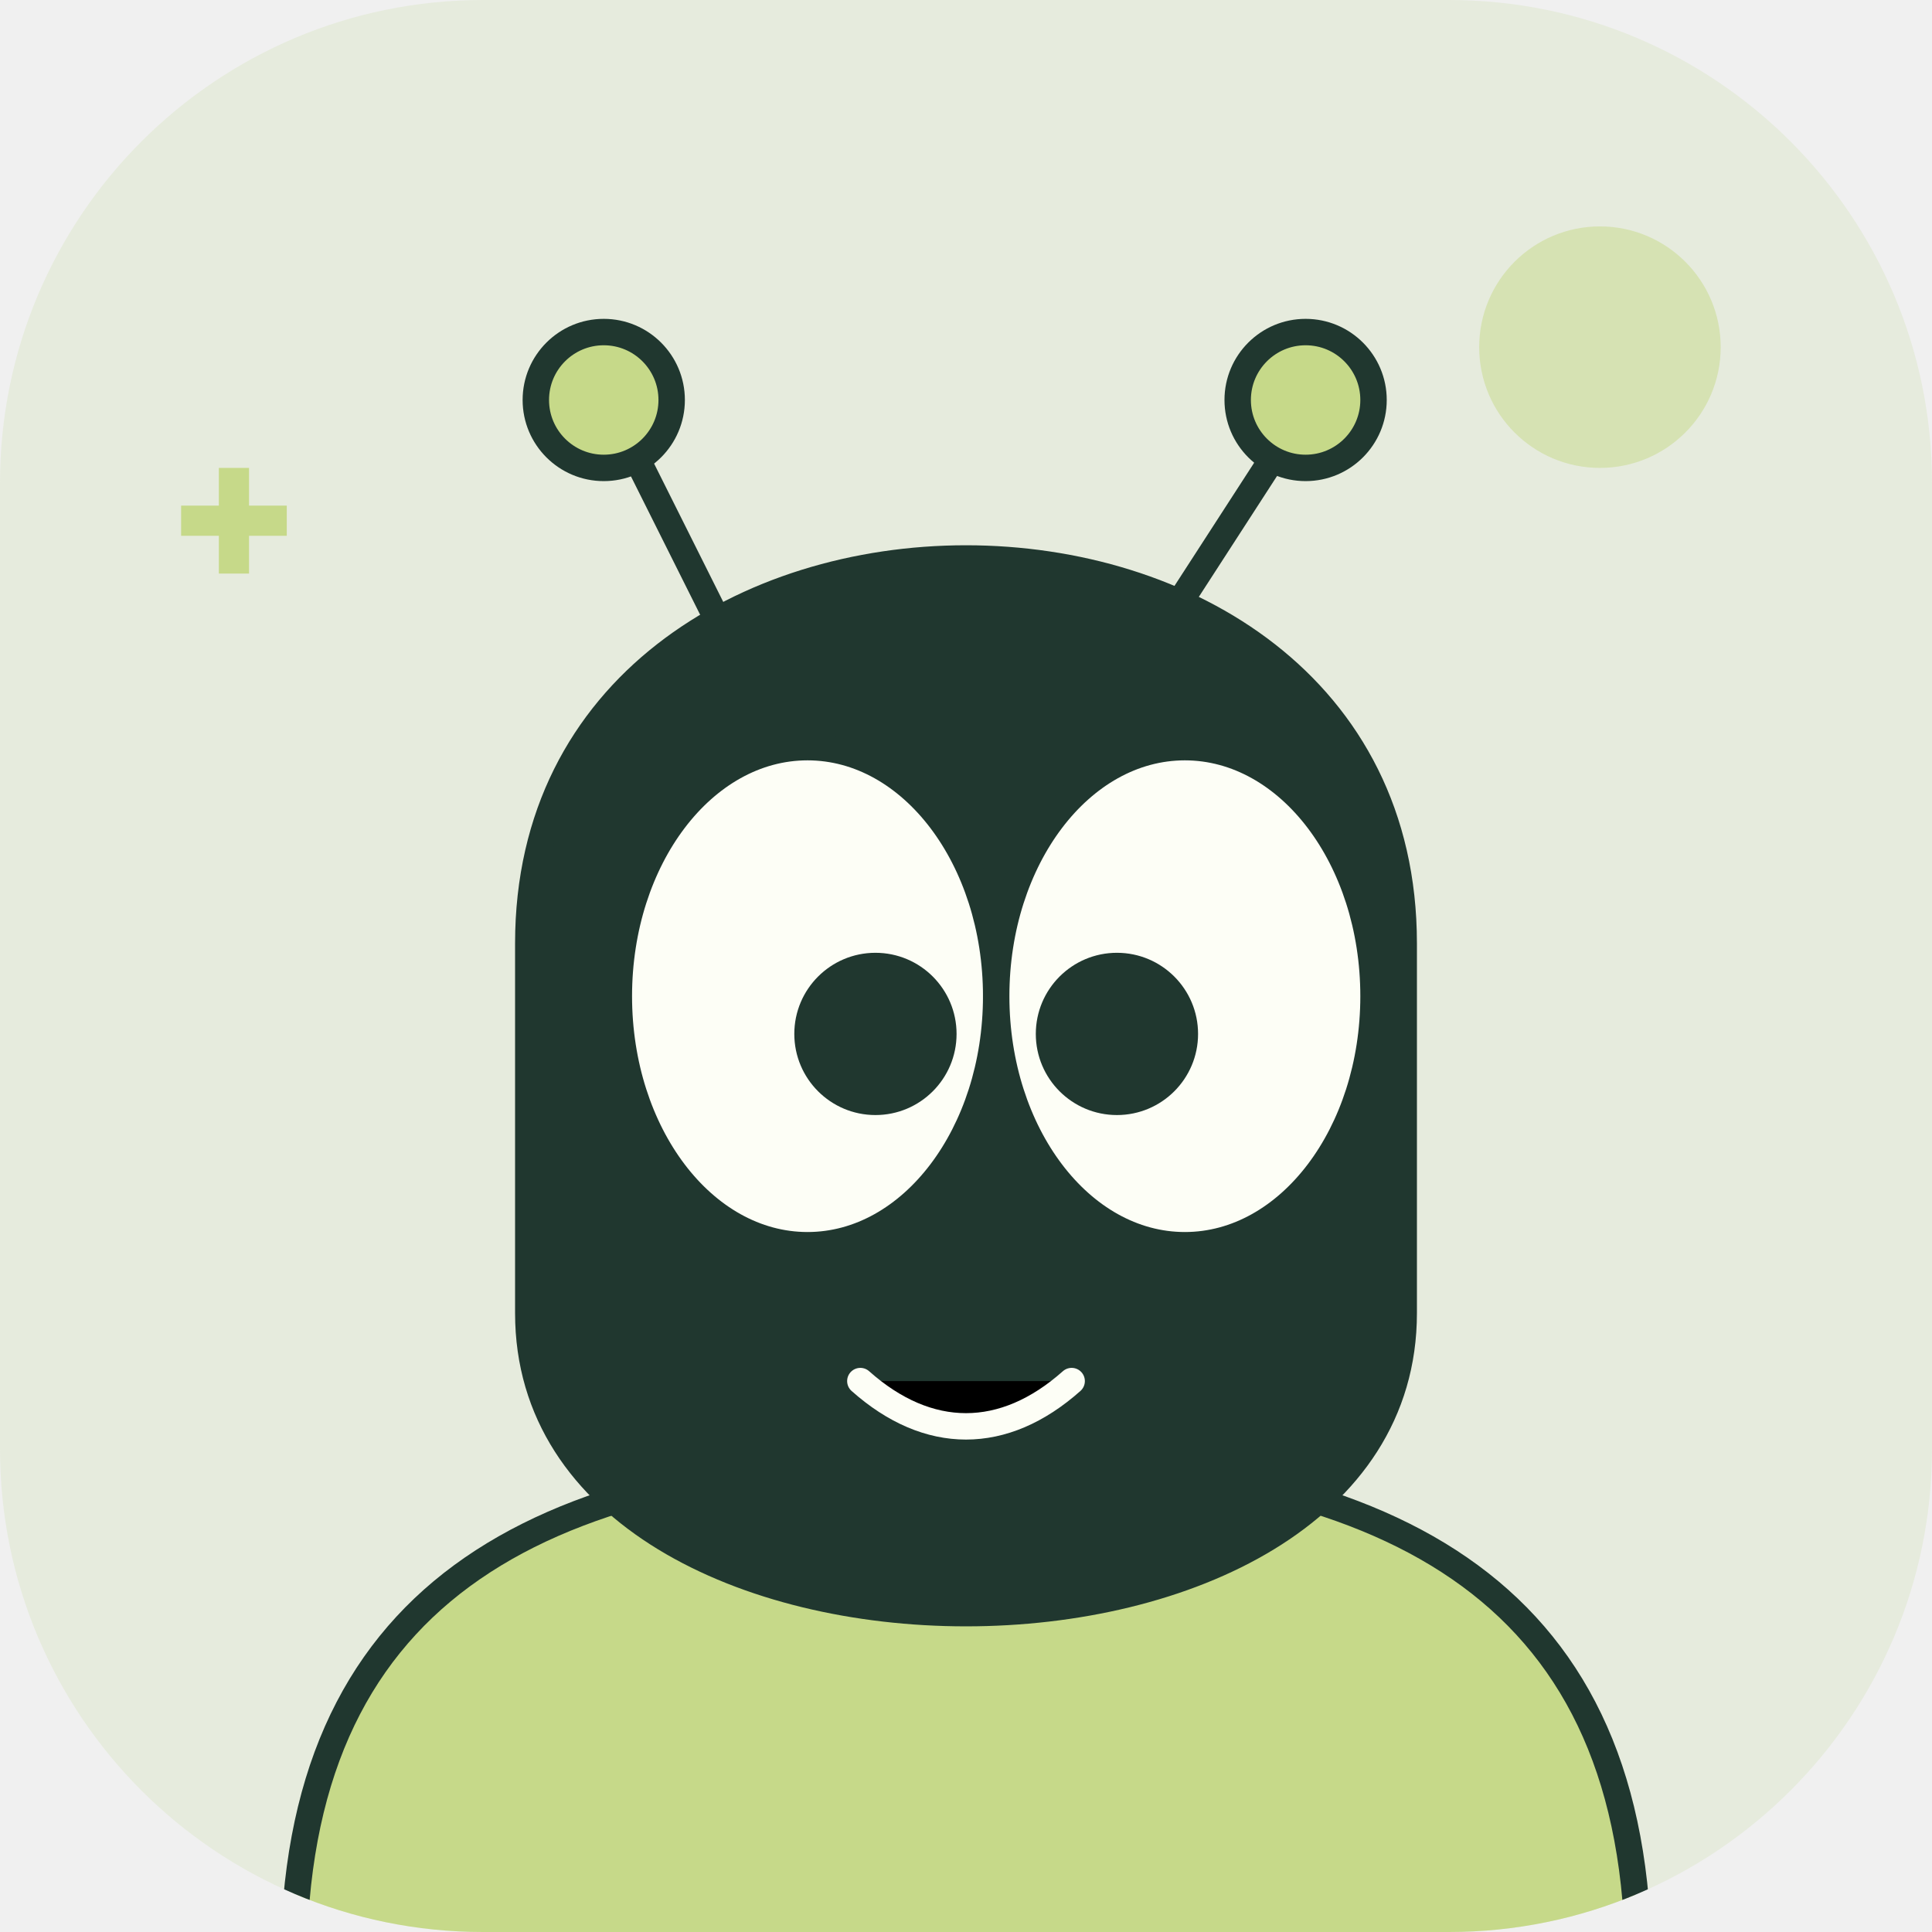
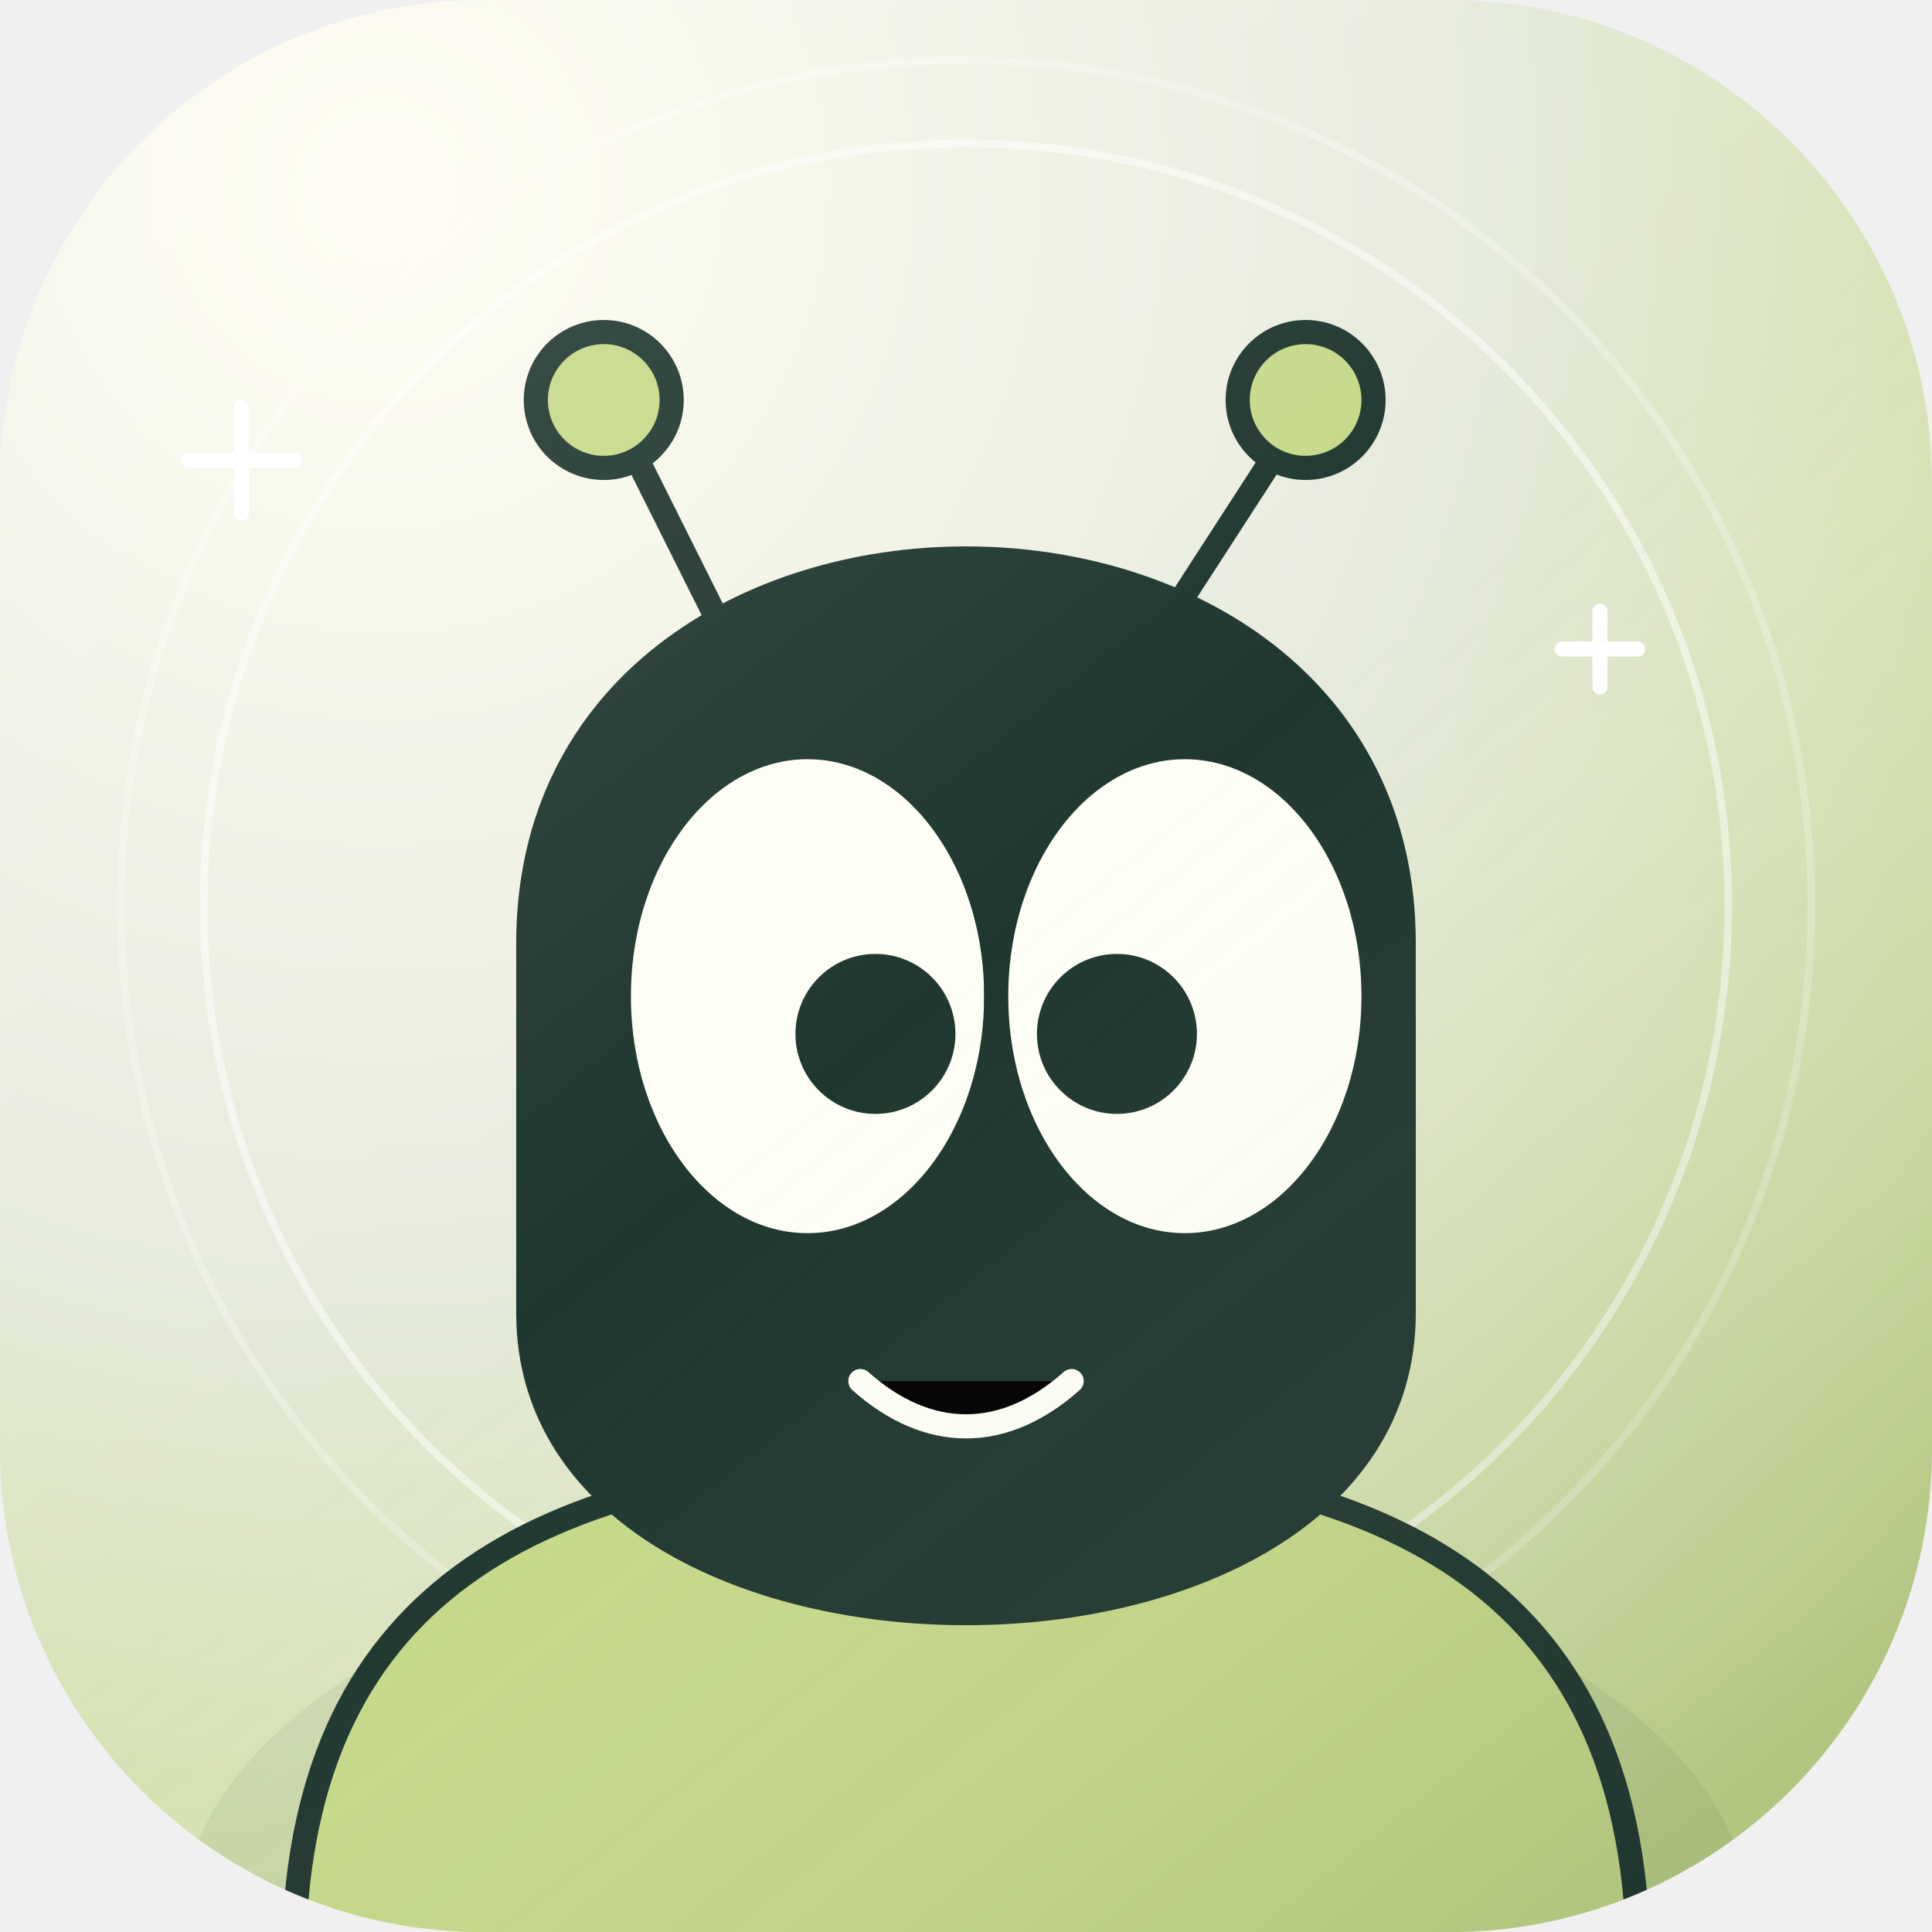
- <svg xmlns="http://www.w3.org/2000/svg" viewBox="0 0 256 256" width="256" height="256">
+ <svg xmlns="http://www.w3.org/2000/svg" viewBox="0 0 256 256" width="512" height="512">
  <defs>
    <clipPath id="crop">
      <rect width="256" height="256" rx="64" />
    </clipPath>
+     <radialGradient id="back" cx=".2" cy=".1" r="1.1">
+       <stop stop-color="#FFFCF1" />
+       <stop offset=".5" stop-color="#E6EBDD" />
+       <stop offset="1" stop-color="#C6D989" />
+     </radialGradient>
+     <linearGradient id="light" x2=".8" y2="1">
+       <stop stop-color="#FFF" stop-opacity=".18" />
+       <stop offset=".55" stop-color="#FFF" stop-opacity="0" />
+       <stop offset="1" stop-color="#20372F" stop-opacity=".12" />
+     </linearGradient>
  </defs>
  <g clip-path="url(#crop)">
-     <rect width="256" height="256" fill="#E6EBDD" />
-     <circle cx="212" cy="46" r="16" fill="#C6D989" opacity=".5" />
-     <path d="M24 69h14m-7-7v14" stroke="#C6D989" stroke-width="4" />
-     <g stroke="#20372F" stroke-width="3.5" stroke-linecap="round" stroke-linejoin="round">
+     <rect width="256" height="256" fill="url(#back)" />
+     <circle cx="128" cy="120" r="101" fill="none" stroke="#FFF" stroke-opacity=".5" />
+     <circle cx="128" cy="120" r="112" fill="none" stroke="#FFF" stroke-opacity=".25" />
+     <ellipse cx="128" cy="255" rx="104" ry="53" fill="#20372F" opacity=".07" />
+     <path d="M25 61h14m-7-7v14m175 18h10m-5-5v10" stroke="#FFF" stroke-width="2" stroke-linecap="round" />
+     <g stroke="#20372F" stroke-width="3.2" stroke-linecap="round" stroke-linejoin="round">
      <path d="M39 256c2-47 35-63 89-63s87 16 89 63" fill="#C6D989" />
      <path d="M70 125c0-68 116-68 116 0v49c0 53-116 53-116 0Z" fill="#20372F" />
      <ellipse cx="107" cy="132" rx="25" ry="33" fill="#FDFEF6" />
      <ellipse cx="157" cy="132" rx="25" ry="33" fill="#FDFEF6" />
      <circle cx="116" cy="137" r="9" fill="#20372F" />
      <circle cx="148" cy="137" r="9" fill="#20372F" />
      <path d="m98 88-17-34m70 34 22-34" />
      <circle cx="80" cy="53" r="9" fill="#C6D989" />
      <circle cx="173" cy="53" r="9" fill="#C6D989" />
      <path d="M114 183c9 8 19 8 28 0" stroke="#FDFEF6" />
    </g>
+     <rect width="256" height="256" fill="url(#light)" />
  </g>
</svg>
